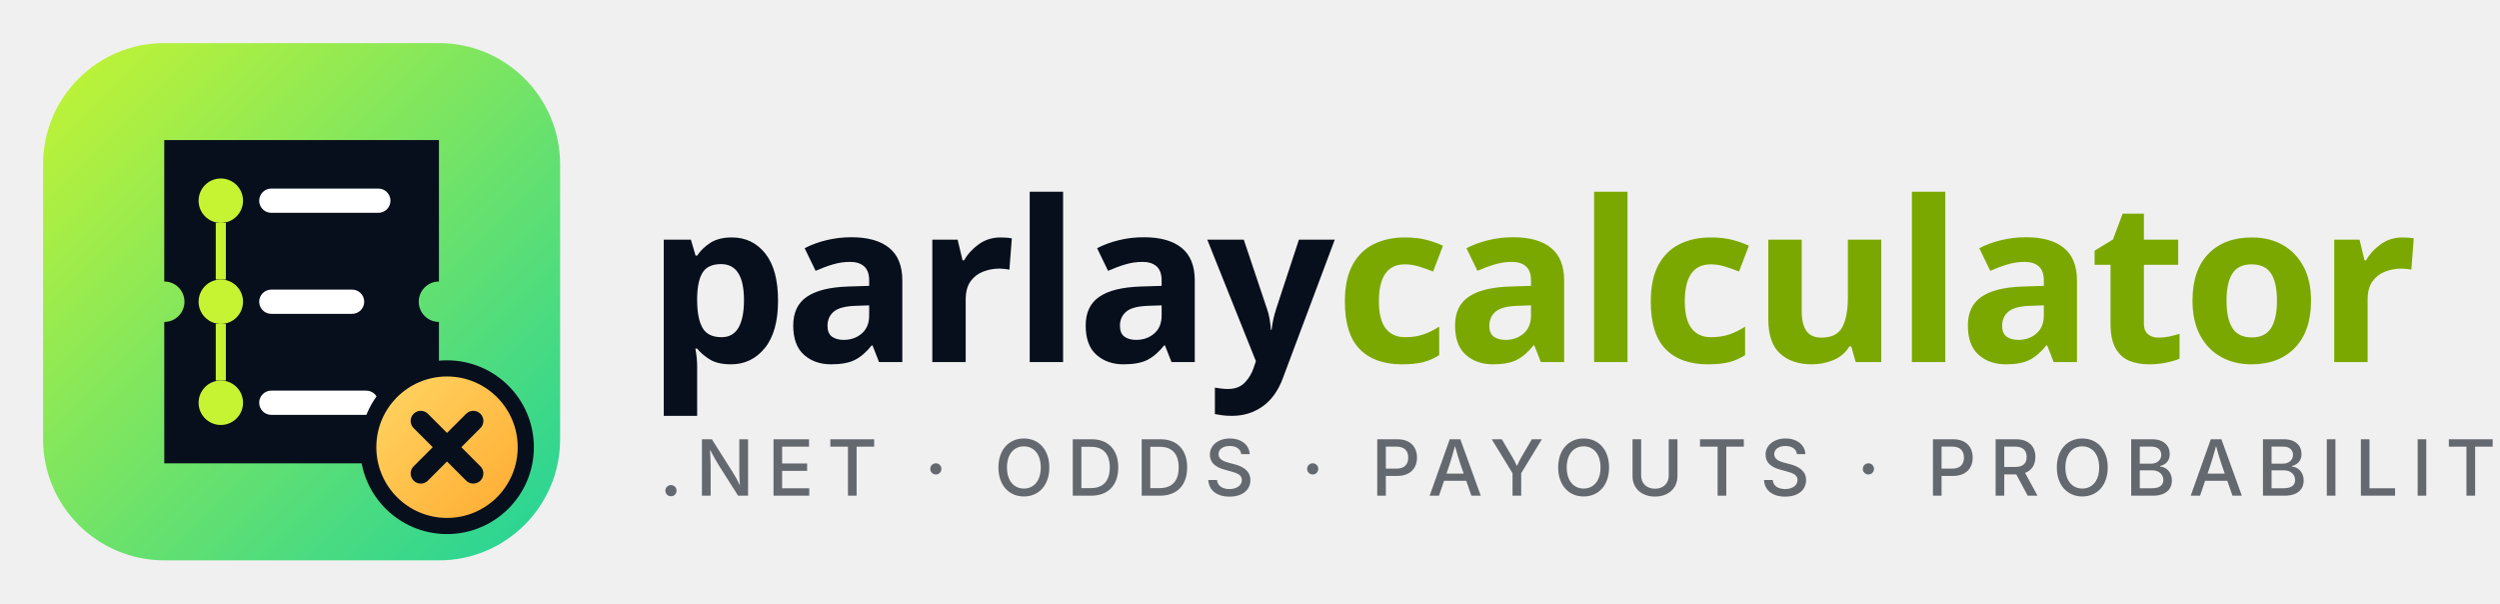
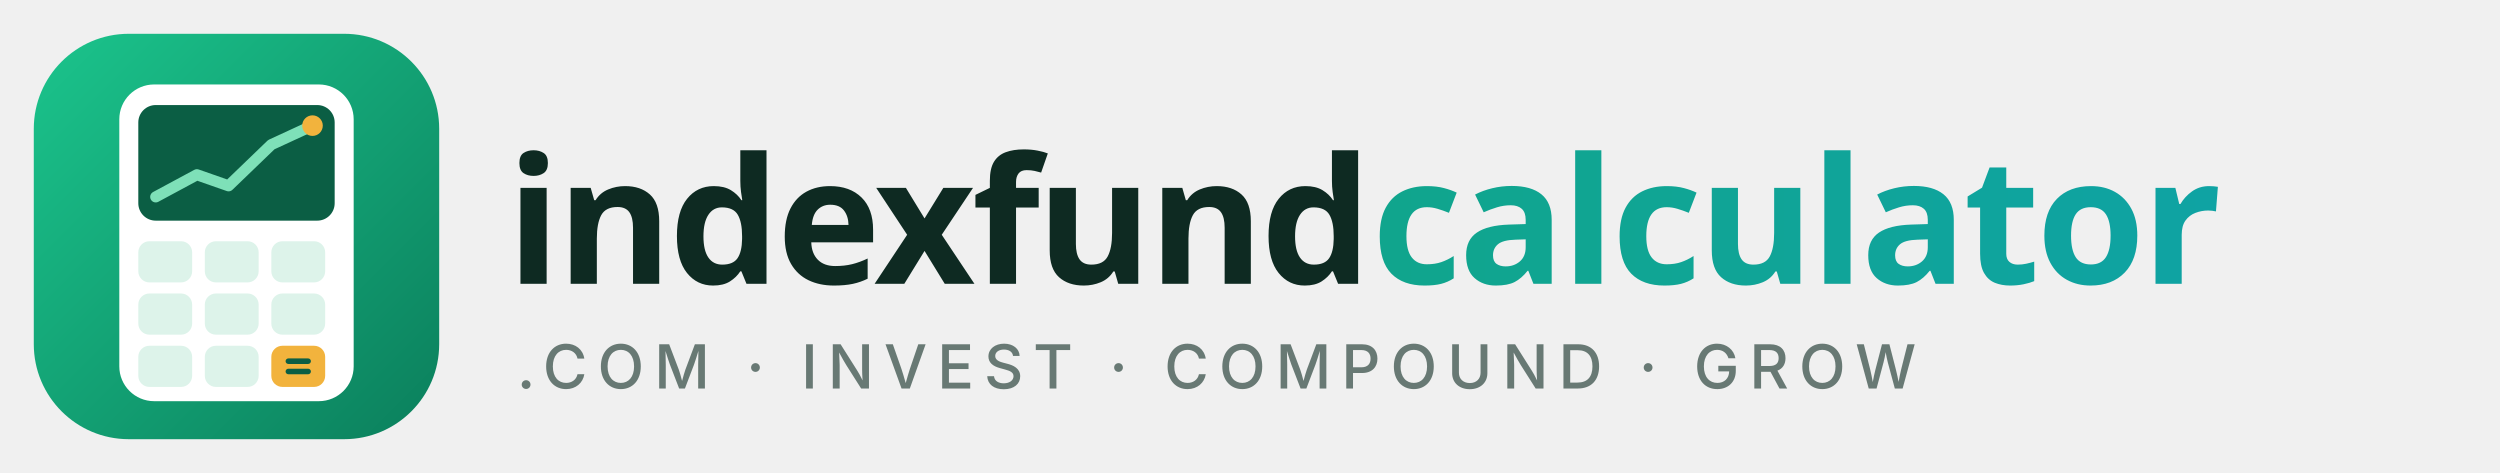
- <svg xmlns="http://www.w3.org/2000/svg" viewBox="0 0 1160 280">
+ <svg xmlns="http://www.w3.org/2000/svg" viewBox="0 0 1480 280">
  <defs>
    <linearGradient id="brand" x1="0" y1="0" x2="1" y2="1">
-       <stop offset="0" stop-color="#C6F432" />
-       <stop offset="1" stop-color="#22D39A" />
+       <stop offset="0" stop-color="#1BC48C" />
+       <stop offset="1" stop-color="#0B7F5C" />
    </linearGradient>
    <linearGradient id="accent" x1="0" y1="0" x2="1" y2="0">
-       <stop offset="0" stop-color="#D4FA4E" />
-       <stop offset="1" stop-color="#2BE3A4" />
+       <stop offset="0" stop-color="#12A876" />
+       <stop offset="1" stop-color="#0FA3A3" />
    </linearGradient>
-     <linearGradient id="gold" x1="0" y1="0" x2="1" y2="1">
-       <stop offset="0" stop-color="#FFD866" />
-       <stop offset="1" stop-color="#FFA92E" />
+     <linearGradient id="area" x1="0" y1="0" x2="0" y2="1">
+       <stop offset="0" stop-color="#12A876" stop-opacity="0.35" />
+       <stop offset="1" stop-color="#12A876" stop-opacity="0.04" />
    </linearGradient>
    <linearGradient id="bg" x1="0" y1="0" x2="1" y2="1">
-       <stop offset="0" stop-color="#080F1C" />
-       <stop offset="1" stop-color="#0E1D33" />
+       <stop offset="0" stop-color="#F4FBF7" />
+       <stop offset="1" stop-color="#EAF4F1" />
    </linearGradient>
    <radialGradient id="glowA" cx="0.5" cy="0.5" r="0.5">
-       <stop offset="0" stop-color="#C6F432" stop-opacity="0.22" />
-       <stop offset="1" stop-color="#C6F432" stop-opacity="0" />
+       <stop offset="0" stop-color="#7EE0B8" stop-opacity="0.35" />
+       <stop offset="1" stop-color="#7EE0B8" stop-opacity="0" />
    </radialGradient>
    <radialGradient id="glowB" cx="0.5" cy="0.5" r="0.5">
-       <stop offset="0" stop-color="#22D39A" stop-opacity="0.25" />
-       <stop offset="1" stop-color="#22D39A" stop-opacity="0" />
+       <stop offset="0" stop-color="#F2B33D" stop-opacity="0.18" />
+       <stop offset="1" stop-color="#F2B33D" stop-opacity="0" />
    </radialGradient>
    <filter id="shadow" x="-20%" y="-20%" width="140%" height="140%">
-       <feDropShadow dx="0" dy="18" stdDeviation="22" flood-color="#000" flood-opacity="0.5" />
+       <feDropShadow dx="0" dy="16" stdDeviation="20" flood-color="#0E2A22" flood-opacity="0.14" />
    </filter>
  </defs>
  <g transform="translate(20,20) scale(0.46875)">
    <rect width="512" height="512" rx="120" fill="url(#brand)" />
-     <path d="M120 96 H392 V236 A20 20 0 0 0 392 276 V416 H120 V276 A20 20 0 0 0 120 236 Z" fill="#080F1C" />
-     <circle cx="176" cy="156" r="22" fill="#C6F432" />
-     <rect x="214" y="144" width="130" height="24" rx="12" fill="#fff" />
-     <circle cx="176" cy="256" r="22" fill="#C6F432" />
-     <rect x="214" y="244" width="104" height="24" rx="12" fill="#fff" />
-     <circle cx="176" cy="356" r="22" fill="#C6F432" />
-     <rect x="214" y="344" width="118" height="24" rx="12" fill="#fff" />
-     <path d="M176 178 V234 M176 278 V334" stroke="#C6F432" stroke-width="10" />
-     <circle cx="400" cy="400" r="78" fill="url(#gold)" stroke="#080F1C" stroke-width="16" />
-     <path d="M374 374 L426 426 M426 374 L374 426" stroke="#080F1C" stroke-width="20" stroke-linecap="round" />
+     <rect x="108" y="64" width="296" height="400" rx="44" fill="#fff" />
+     <rect x="132" y="90" width="248" height="146" rx="22" fill="#0B5E44" />
+     <path d="M154 206 L206 178 L246 192 L300 140 L352 116" fill="none" stroke="#7EE0B8" stroke-width="14" stroke-linecap="round" stroke-linejoin="round" />
+     <circle cx="352" cy="116" r="13" fill="#F2B33D" />
+     <rect x="132" y="262" width="68" height="52" rx="14" fill="#DDF3EA" />
+     <rect x="216" y="262" width="68" height="52" rx="14" fill="#DDF3EA" />
+     <rect x="300" y="262" width="68" height="52" rx="14" fill="#DDF3EA" />
+     <rect x="132" y="328" width="68" height="52" rx="14" fill="#DDF3EA" />
+     <rect x="216" y="328" width="68" height="52" rx="14" fill="#DDF3EA" />
+     <rect x="300" y="328" width="68" height="52" rx="14" fill="#DDF3EA" />
+     <rect x="132" y="394" width="68" height="52" rx="14" fill="#DDF3EA" />
+     <rect x="216" y="394" width="68" height="52" rx="14" fill="#DDF3EA" />
+     <rect x="300" y="394" width="68" height="52" rx="14" fill="#F2B33D" />
+     <rect x="318" y="410" width="32" height="7" rx="3.5" fill="#0B5E44" />
+     <rect x="318" y="423" width="32" height="7" rx="3.5" fill="#0B5E44" />
  </g>
-   <text x="300" y="168" font-family="Poppins" font-weight="700" font-size="104" fill="#080F1C" letter-spacing="-2">parlay<tspan fill="#7BA800">calculator</tspan>
+   <text x="300" y="168" font-family="Poppins" font-weight="700" font-size="104" fill="#0E2A22" letter-spacing="-2">indexfund<tspan fill="url(#accent)">calculator</tspan>
  </text>
-   <text x="306" y="230" font-family="Inter" font-weight="500" font-size="36" fill="#080F1C" fill-opacity="0.6" letter-spacing="6">.NET · ODDS · PAYOUTS · PROBABILITY</text>
+   <text x="306" y="230" font-family="Inter" font-weight="500" font-size="36" fill="#0E2A22" fill-opacity="0.6" letter-spacing="6">.COM · INVEST · COMPOUND · GROW</text>
</svg>
